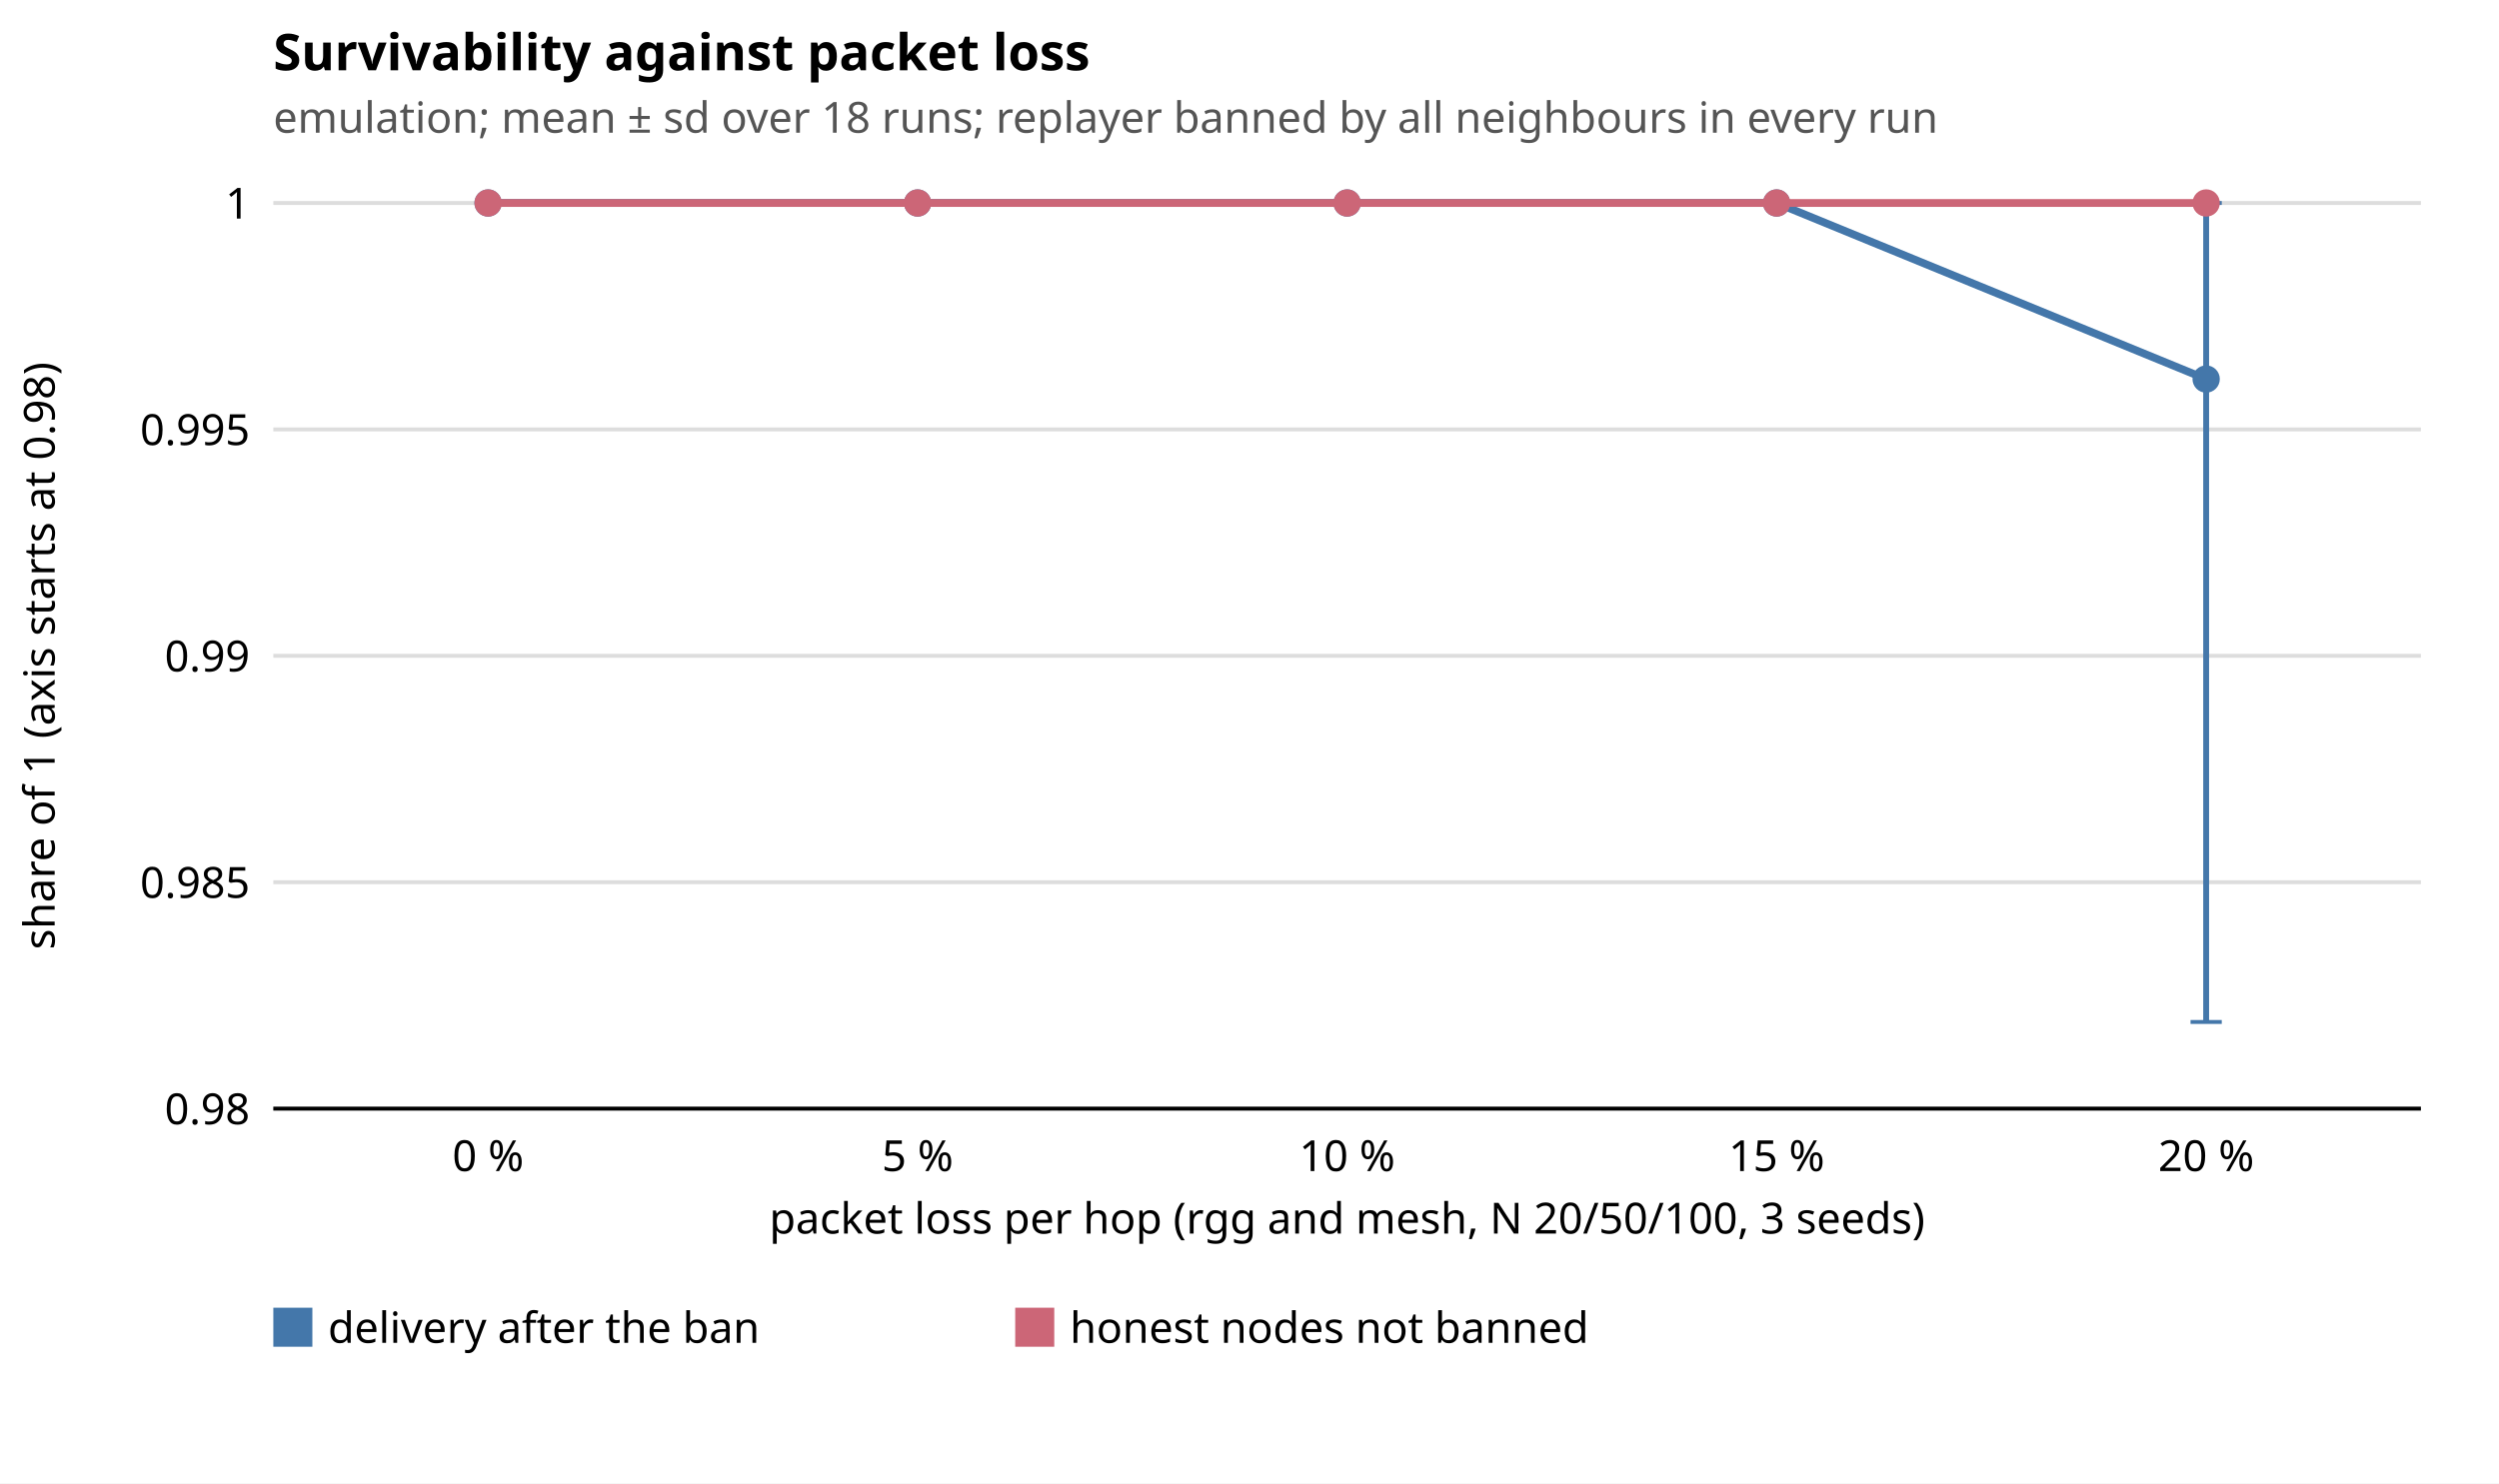
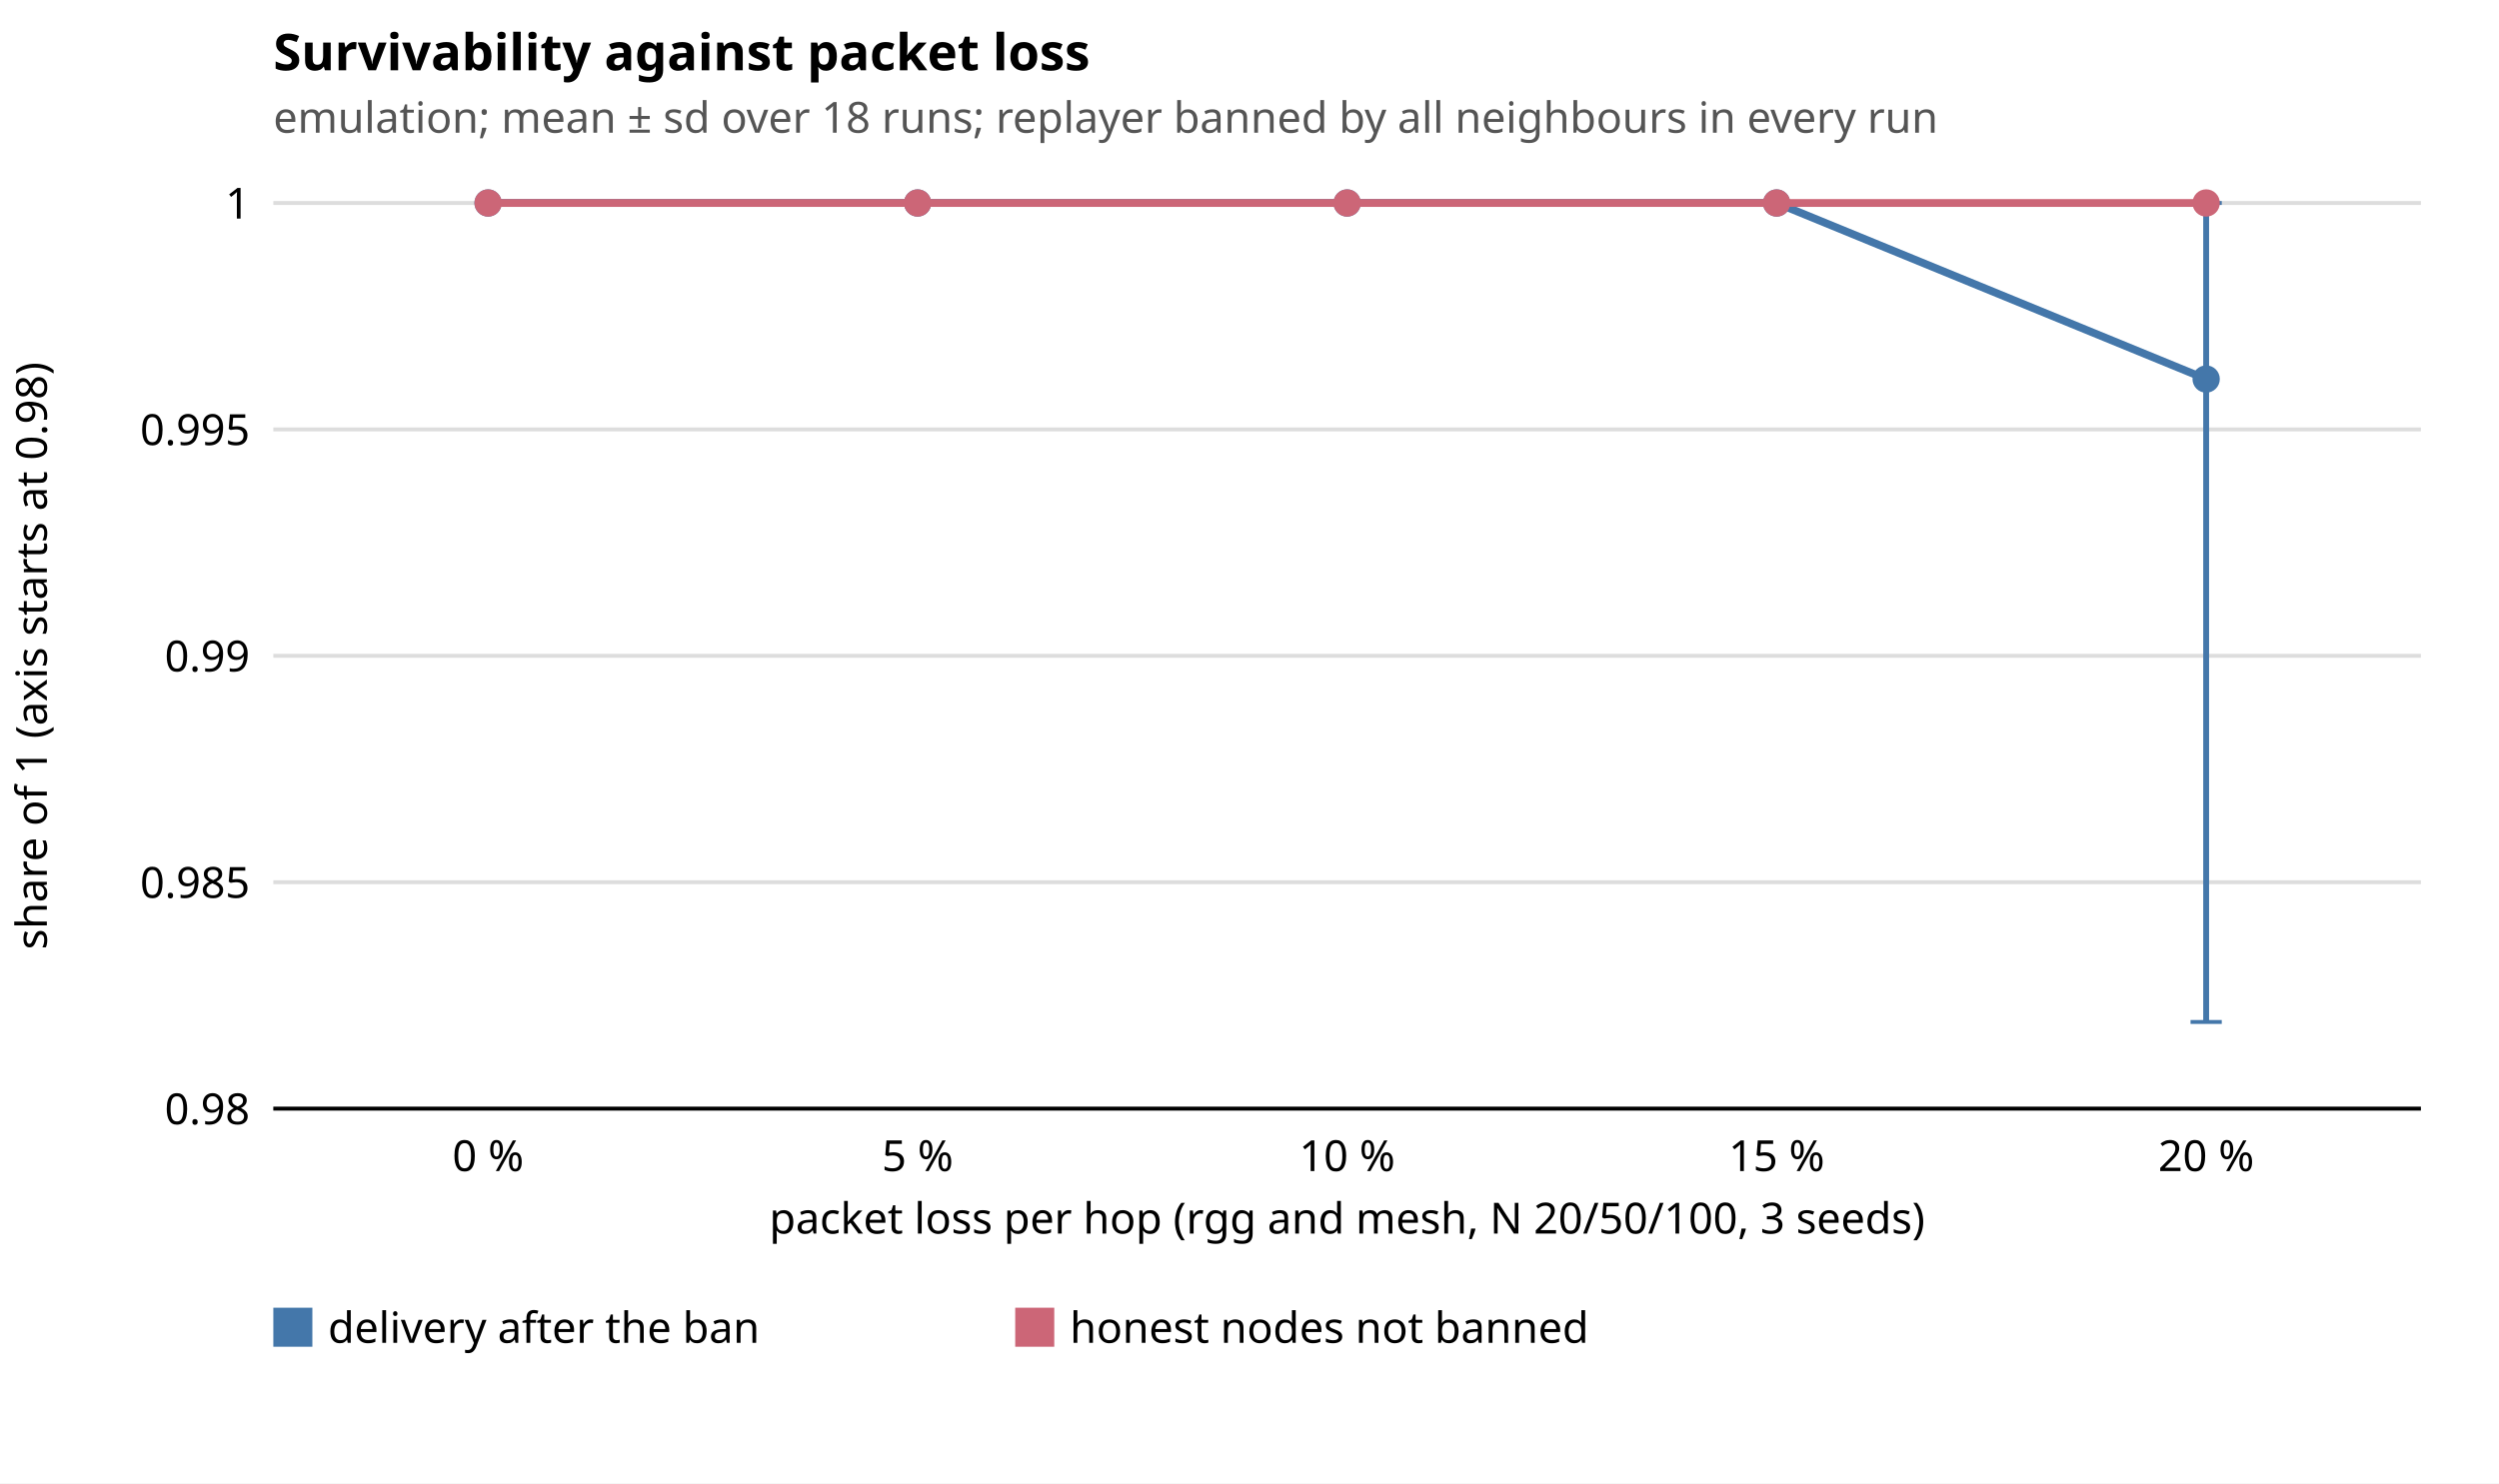
<svg xmlns="http://www.w3.org/2000/svg" viewBox="0 0 640 380" font-family="sans-serif" font-size="11">
  <rect width="640" height="380" fill="white" />
  <text x="70" y="18" font-size="13" font-weight="bold">Survivability against packet loss</text>
  <text x="70" y="34" fill="#555">emulation; mean ± sd over 18 runs; replayer banned by all neighbours in every run</text>
  <line x1="70" y1="284" x2="620" y2="284" stroke="#ddd" />
  <text x="64" y="288" text-anchor="end">0.98</text>
  <line x1="70" y1="226" x2="620" y2="226" stroke="#ddd" />
  <text x="64" y="230" text-anchor="end">0.985</text>
  <line x1="70" y1="168" x2="620" y2="168" stroke="#ddd" />
  <text x="64" y="172" text-anchor="end">0.99</text>
  <line x1="70" y1="110" x2="620" y2="110" stroke="#ddd" />
  <text x="64" y="114" text-anchor="end">0.995</text>
  <line x1="70" y1="52" x2="620" y2="52" stroke="#ddd" />
  <text x="64" y="56" text-anchor="end">1</text>
-   <text x="14" y="168" transform="rotate(-90 14 168)" text-anchor="middle">share of 1 (axis starts at 0.98)</text>
+   <text x="12" y="168" transform="rotate(-90 12 168)" text-anchor="middle">share of 1 (axis starts at 0.98)</text>
  <text x="125" y="300" text-anchor="middle">0 %</text>
  <text x="235" y="300" text-anchor="middle">5 %</text>
  <text x="345" y="300" text-anchor="middle">10 %</text>
  <text x="455" y="300" text-anchor="middle">15 %</text>
  <text x="565" y="300" text-anchor="middle">20 %</text>
  <text x="345" y="316" text-anchor="middle">packet loss per hop (rgg and mesh, N 20/50/100, 3 seeds)</text>
  <line x1="70" y1="284" x2="620" y2="284" stroke="black" />
  <polyline fill="none" stroke="#4477aa" stroke-width="2" points="125.0,52.0 235.0,52.0 345.0,52.0 455.0,52.0 565.0,97.1" />
  <line x1="565.0" y1="261.8" x2="565.0" y2="52.0" stroke="#4477aa" stroke-width="1.5" />
  <line x1="561.0" y1="261.8" x2="569.0" y2="261.8" stroke="#4477aa" />
  <line x1="561.0" y1="52.0" x2="569.0" y2="52.0" stroke="#4477aa" />
  <circle cx="125.0" cy="52.0" r="3.5" fill="#4477aa" />
  <circle cx="235.0" cy="52.0" r="3.5" fill="#4477aa" />
  <circle cx="345.0" cy="52.0" r="3.5" fill="#4477aa" />
  <circle cx="455.0" cy="52.0" r="3.5" fill="#4477aa" />
  <circle cx="565.0" cy="97.1" r="3.5" fill="#4477aa" />
  <rect x="70" y="335" width="10" height="10" fill="#4477aa" />
  <text x="84" y="344">delivery after the ban</text>
  <polyline fill="none" stroke="#cc6677" stroke-width="2" points="125.0,52.0 235.0,52.0 345.0,52.0 455.0,52.0 565.0,52.0" />
  <circle cx="125.0" cy="52.0" r="3.5" fill="#cc6677" />
  <circle cx="235.0" cy="52.0" r="3.5" fill="#cc6677" />
  <circle cx="345.0" cy="52.0" r="3.5" fill="#cc6677" />
  <circle cx="455.0" cy="52.0" r="3.5" fill="#cc6677" />
  <circle cx="565.0" cy="52.0" r="3.5" fill="#cc6677" />
  <rect x="260" y="335" width="10" height="10" fill="#cc6677" />
  <text x="274" y="344">honest nodes not banned</text>
</svg>
